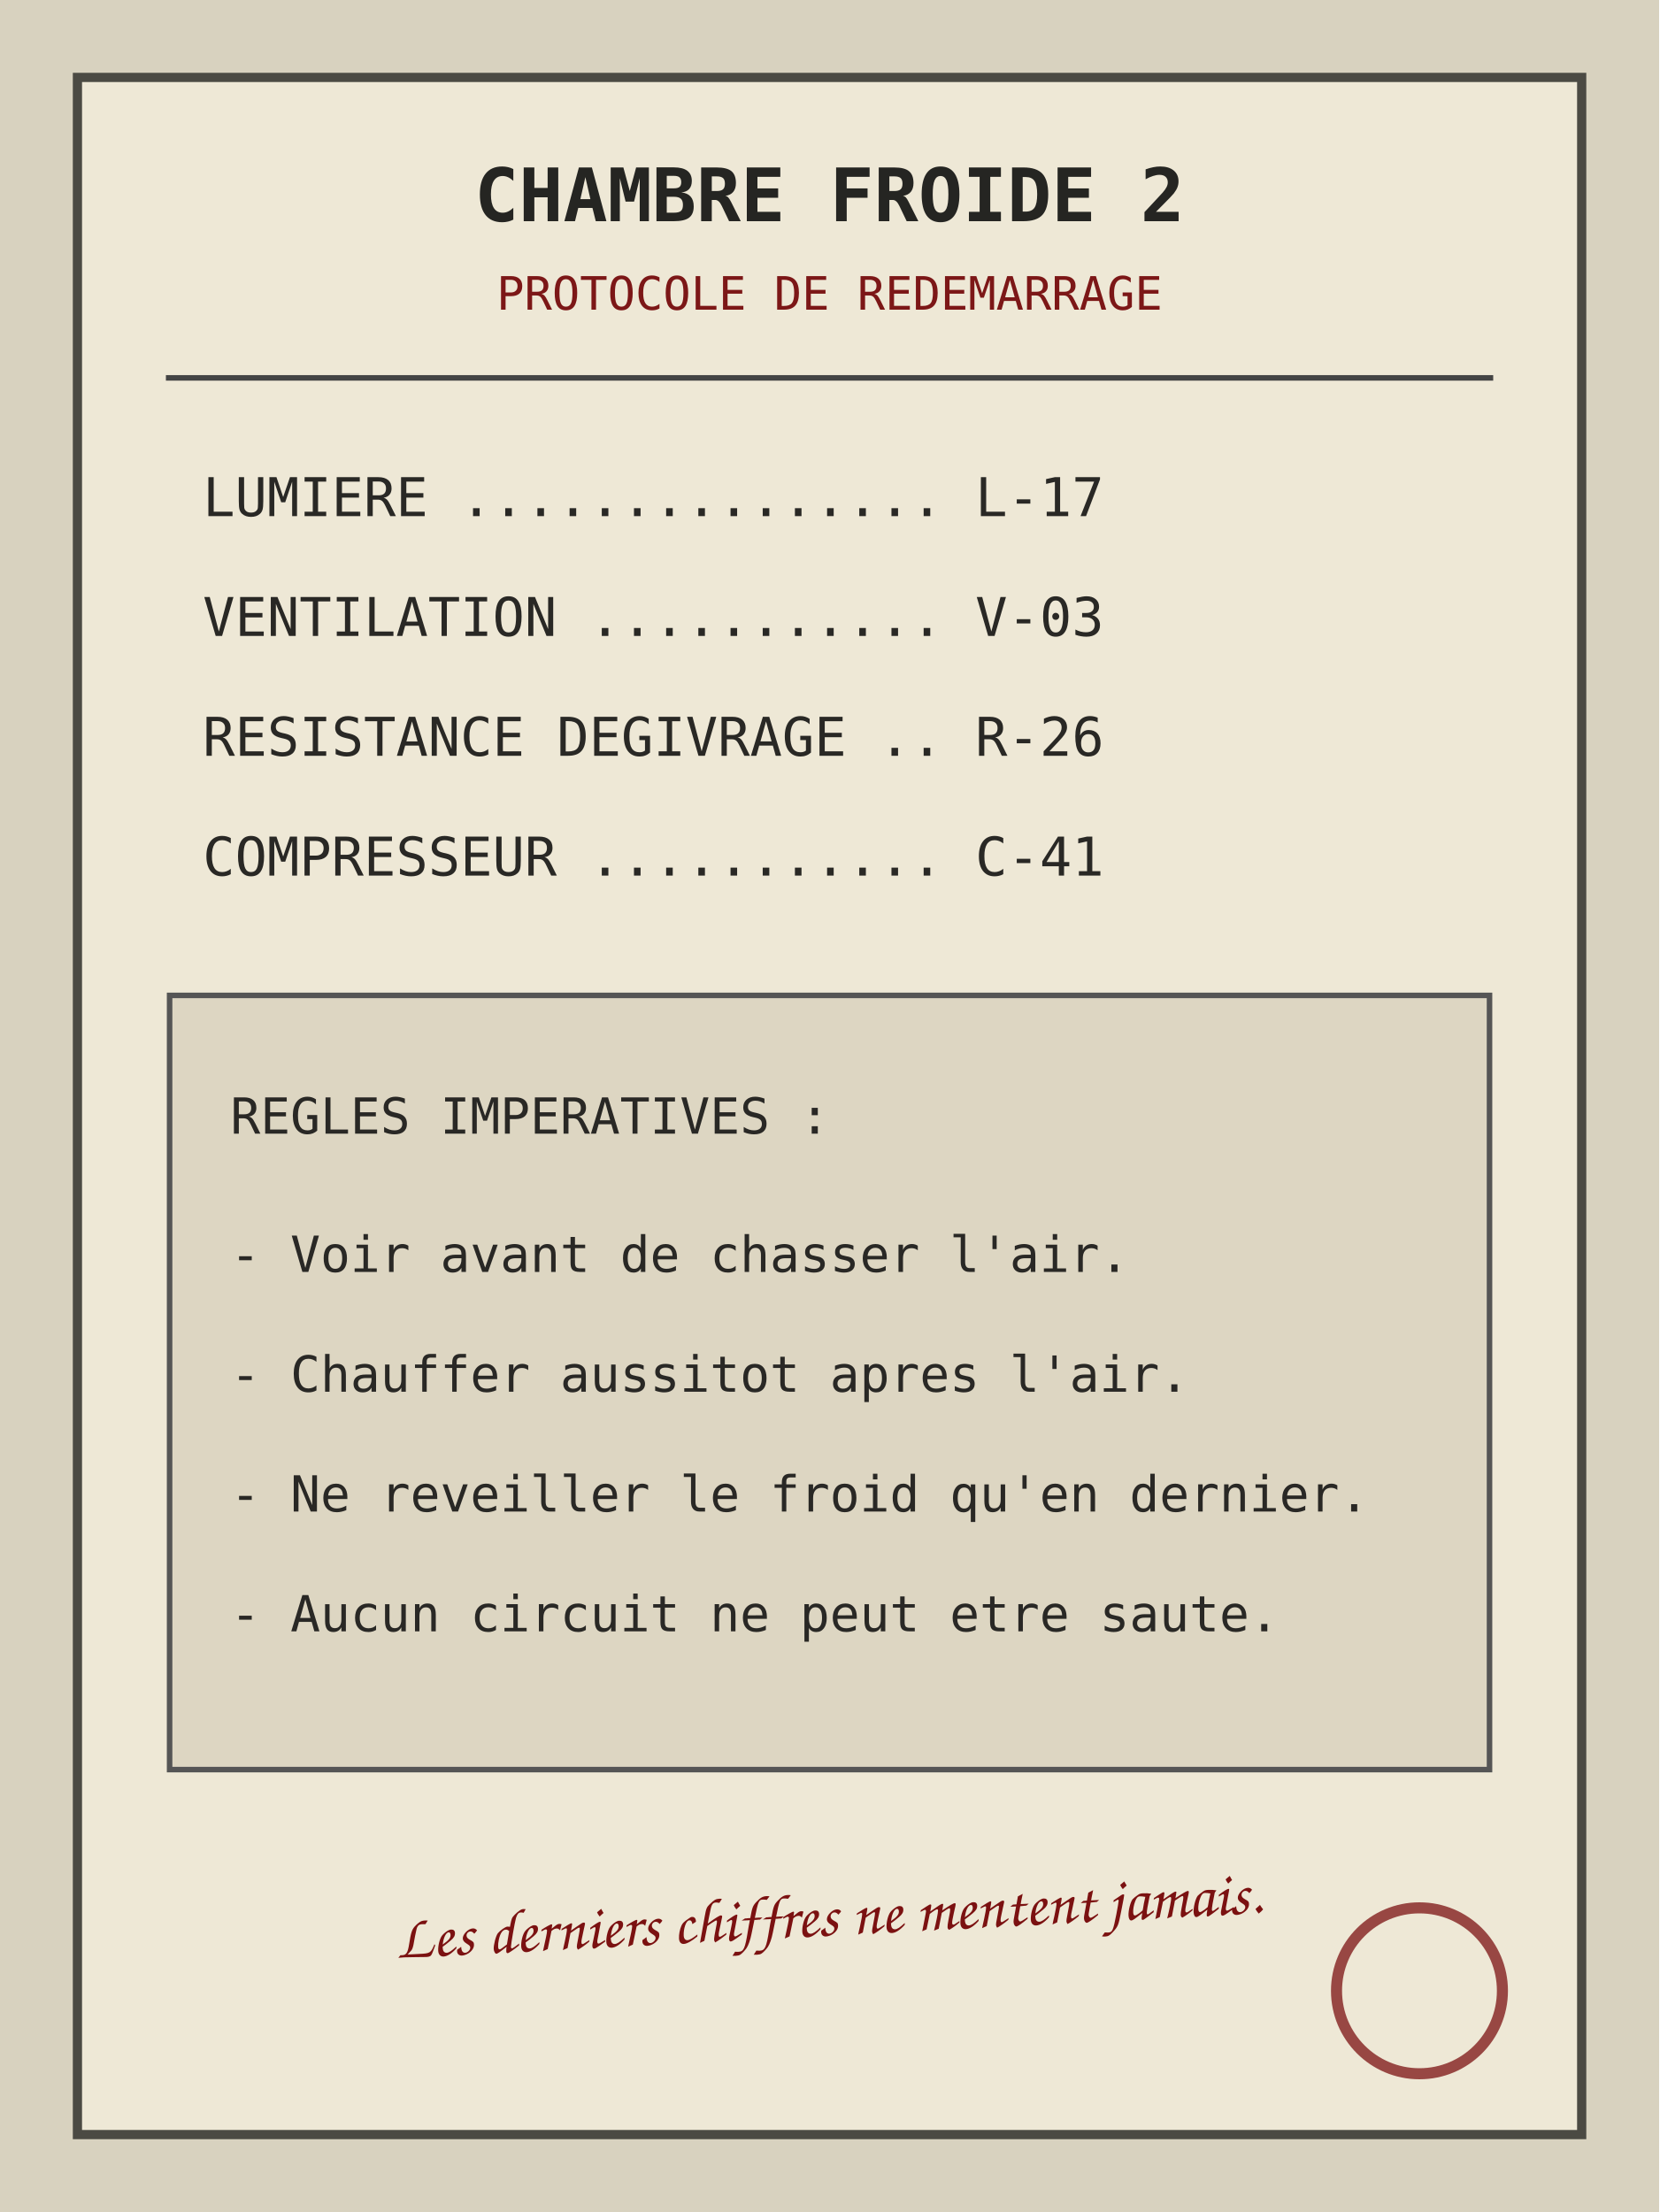
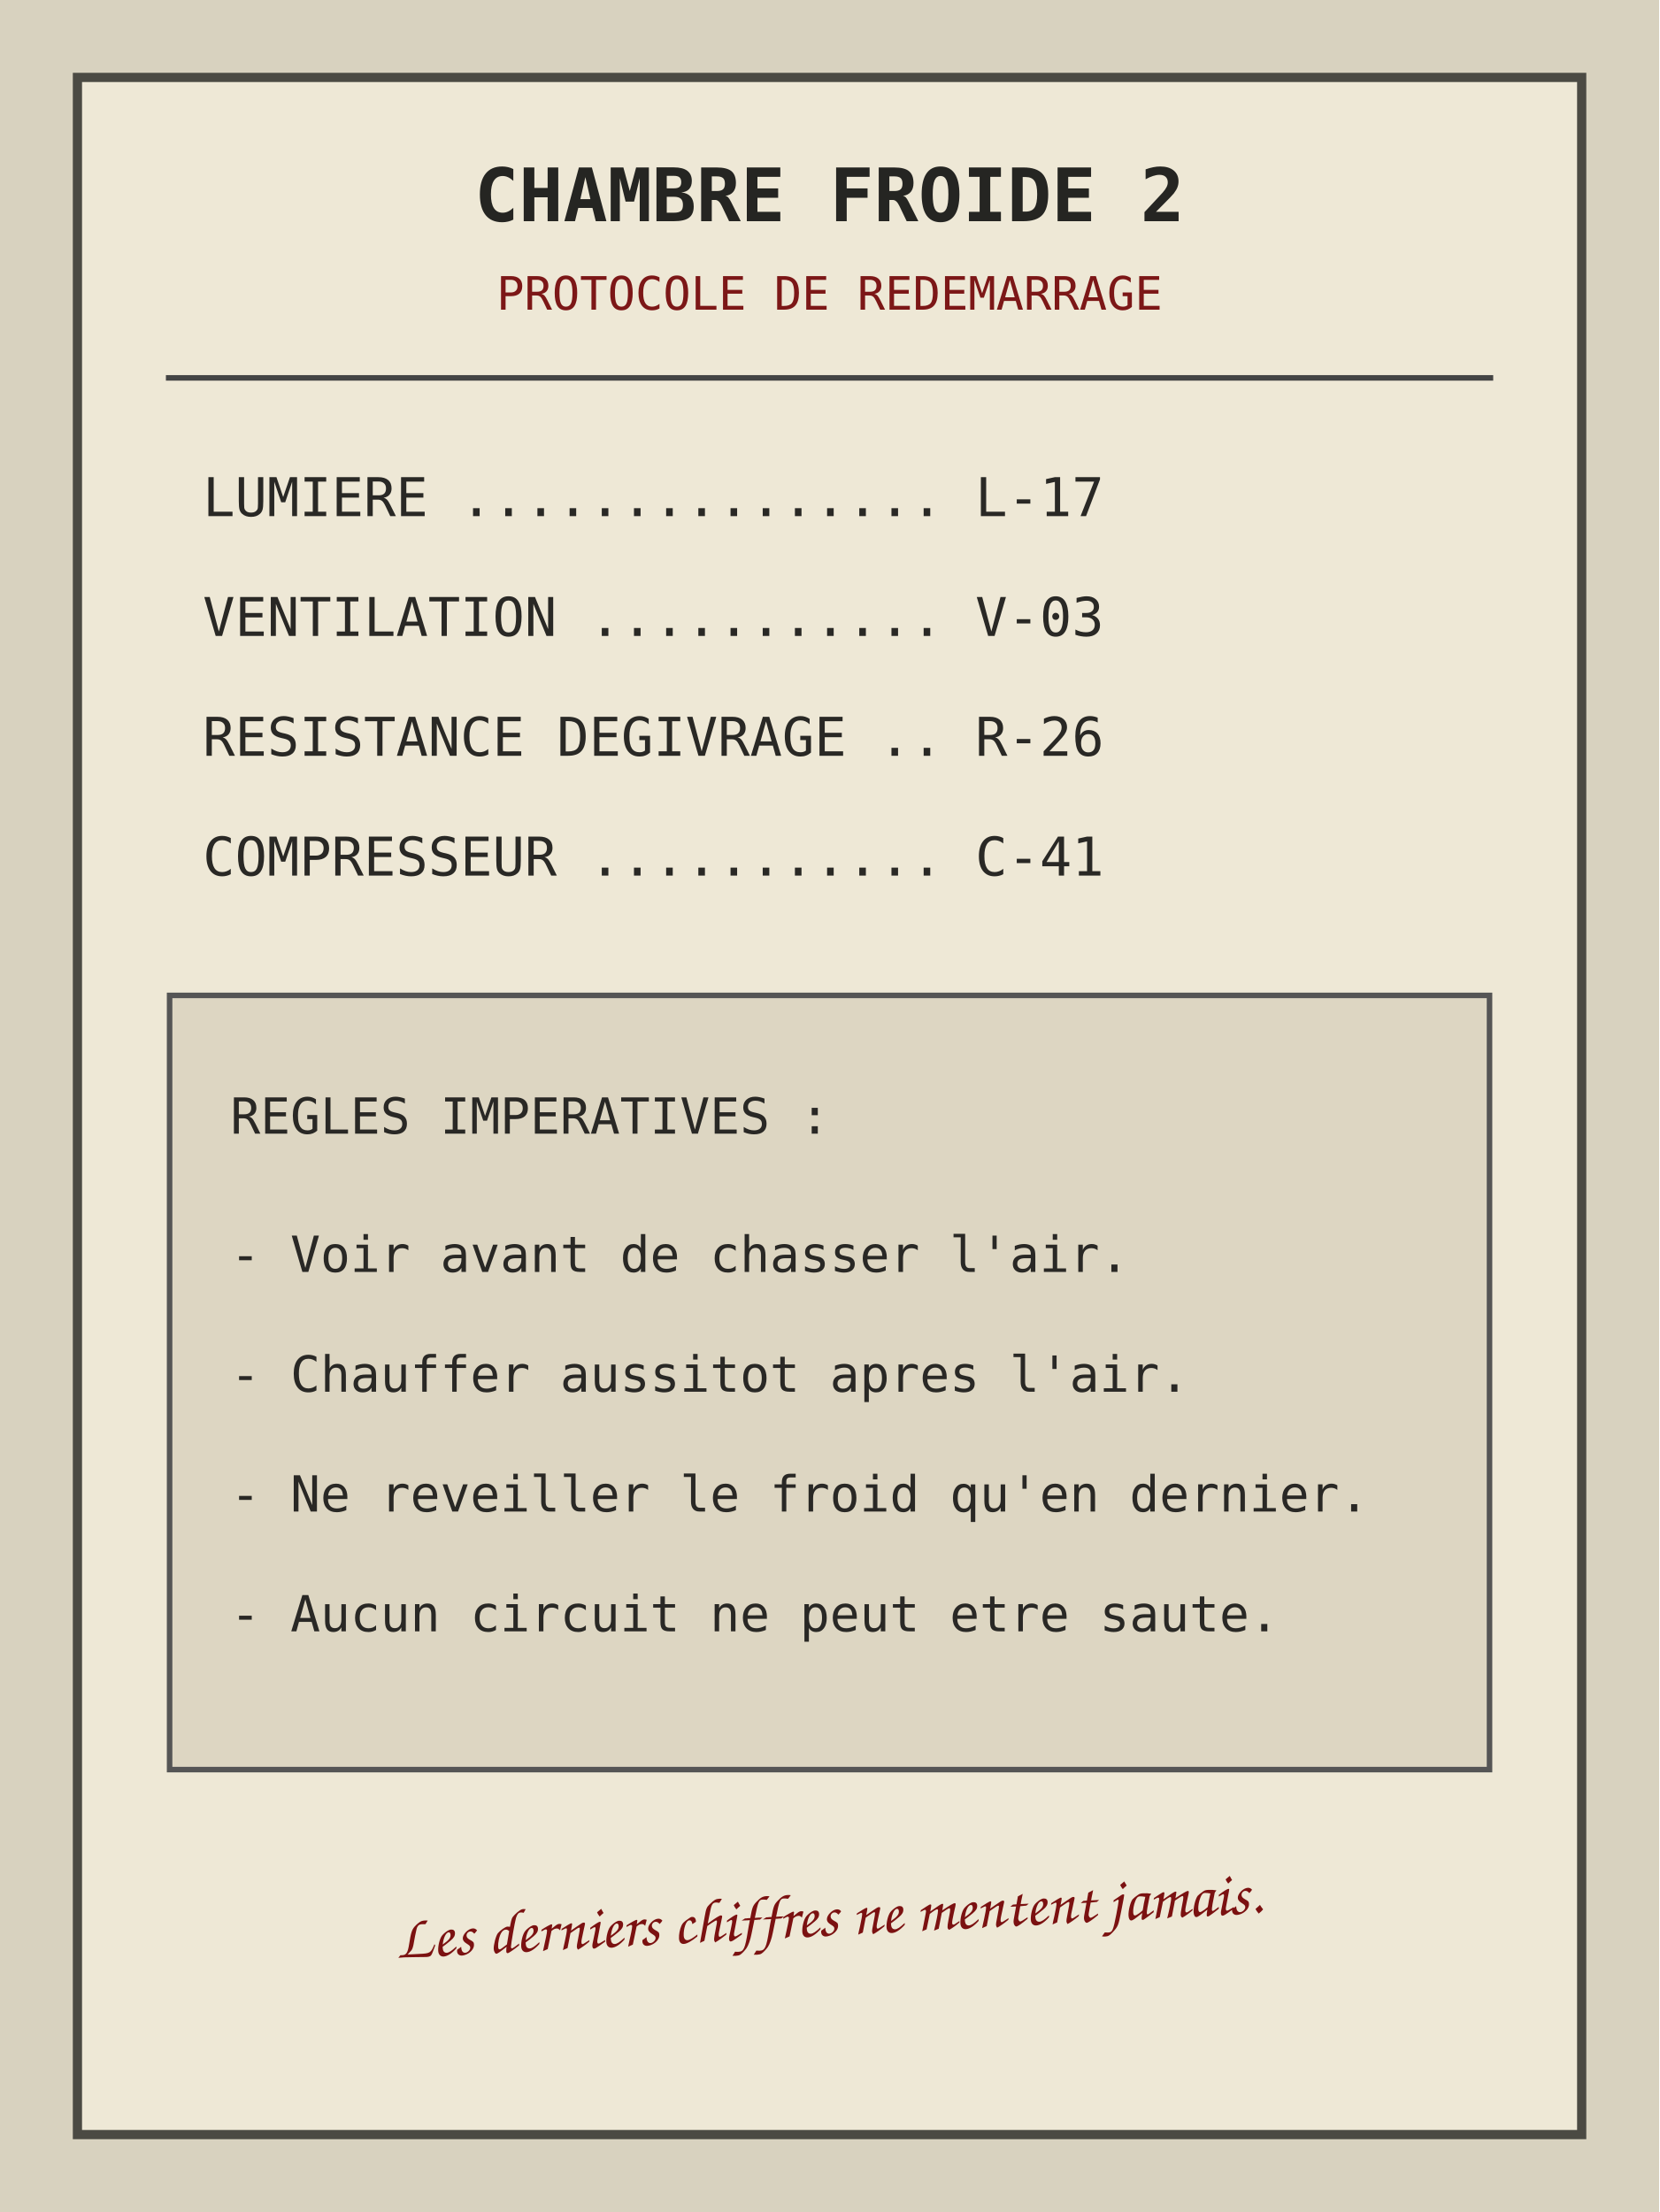
<svg xmlns="http://www.w3.org/2000/svg" width="900" height="1200" viewBox="0 0 900 1200">
  <rect width="900" height="1200" fill="#d8d2bf" />
  <rect x="42" y="42" width="816" height="1116" fill="#eee8d6" stroke="#4b4a43" stroke-width="5" />
  <text x="450" y="120" text-anchor="middle" font-family="monospace" font-size="40" font-weight="bold" fill="#252522">CHAMBRE FROIDE 2</text>
  <text x="450" y="168" text-anchor="middle" font-family="monospace" font-size="25" fill="#7c1717">PROTOCOLE DE REDEMARRAGE</text>
  <line x1="90" y1="205" x2="810" y2="205" stroke="#444" stroke-width="3" />
  <g font-family="monospace" font-size="29" fill="#292825">
    <text x="110" y="280">LUMIERE ............... L-17</text>
    <text x="110" y="345">VENTILATION ........... V-03</text>
    <text x="110" y="410">RESISTANCE DEGIVRAGE .. R-26</text>
    <text x="110" y="475">COMPRESSEUR ........... C-41</text>
  </g>
  <rect x="92" y="540" width="716" height="420" fill="#ddd6c2" stroke="#555" stroke-width="3" />
  <g font-family="monospace" font-size="27" fill="#292825">
    <text x="125" y="615">REGLES IMPERATIVES :</text>
    <text x="125" y="690">- Voir avant de chasser l'air.</text>
    <text x="125" y="755">- Chauffer aussitot apres l'air.</text>
    <text x="125" y="820">- Ne reveiller le froid qu'en dernier.</text>
    <text x="125" y="885">- Aucun circuit ne peut etre saute.</text>
  </g>
  <text x="450" y="1050" text-anchor="middle" font-family="cursive" font-size="34" fill="#7b1111" transform="rotate(-3 450 1050)">Les derniers chiffres ne mentent jamais.</text>
-   <circle cx="770" cy="1080" r="45" fill="none" stroke="#7b1111" stroke-width="6" opacity="0.75" />
</svg>
